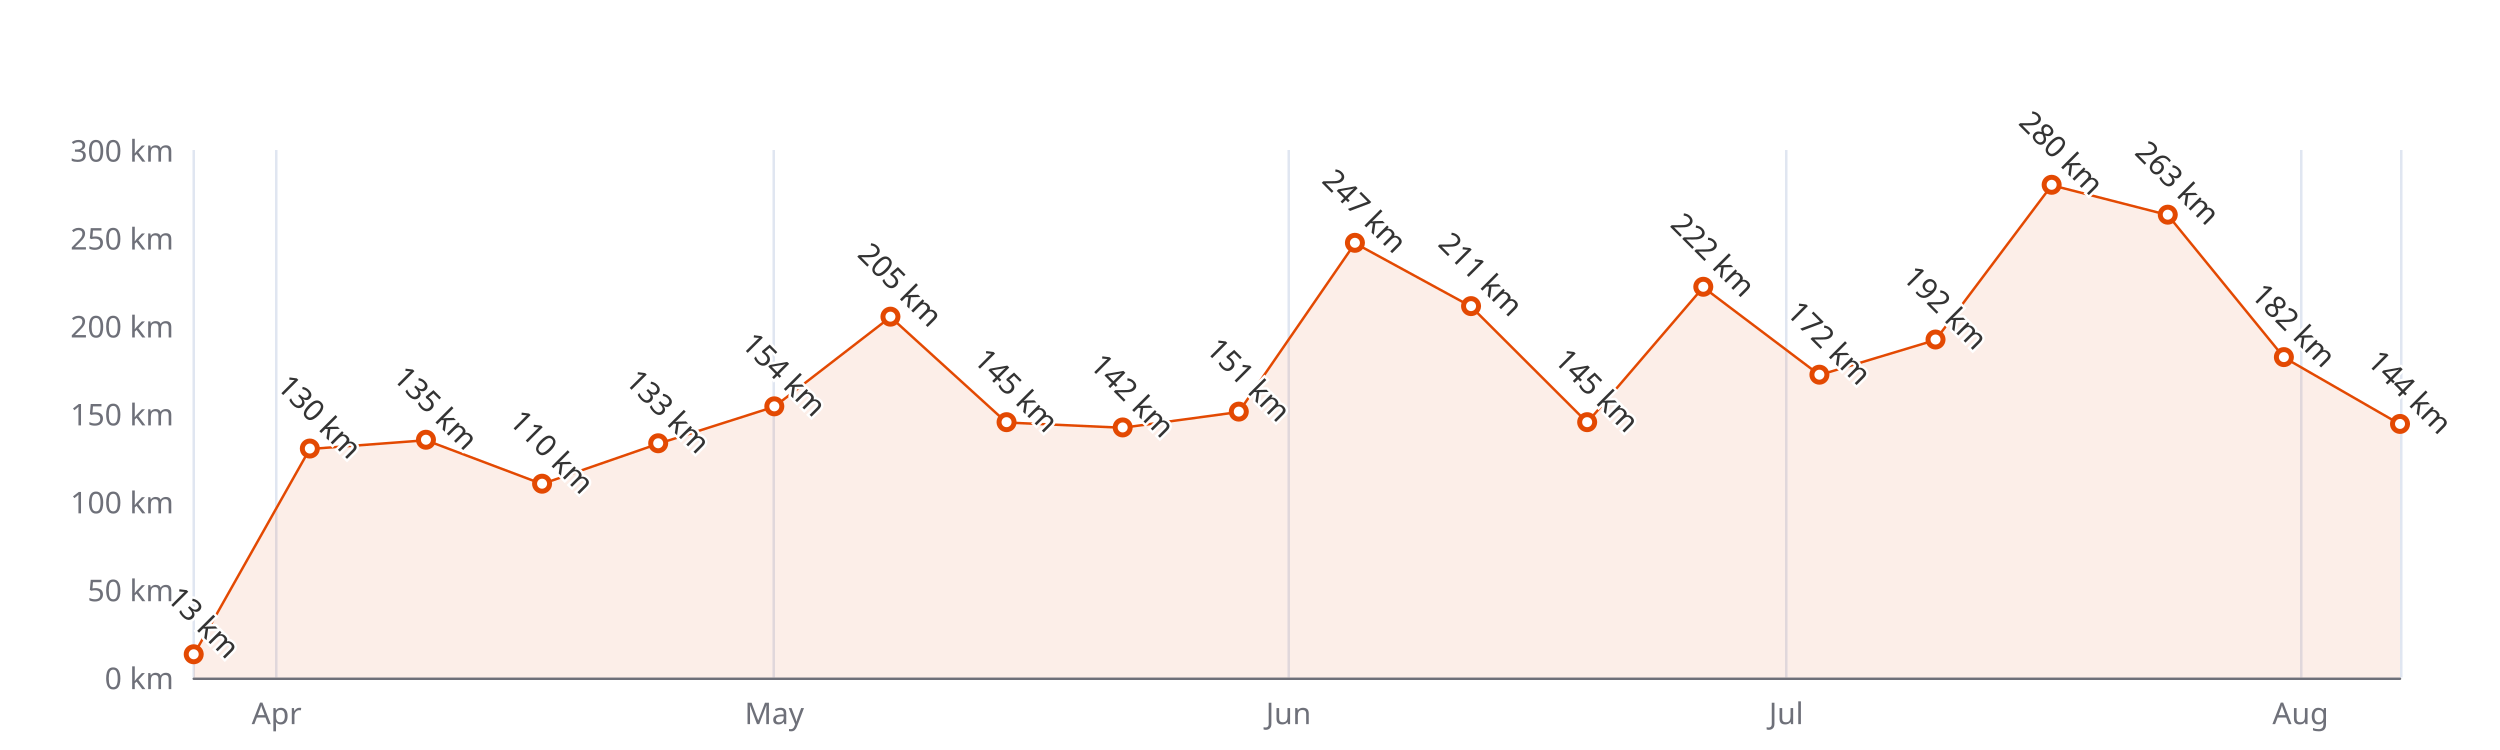
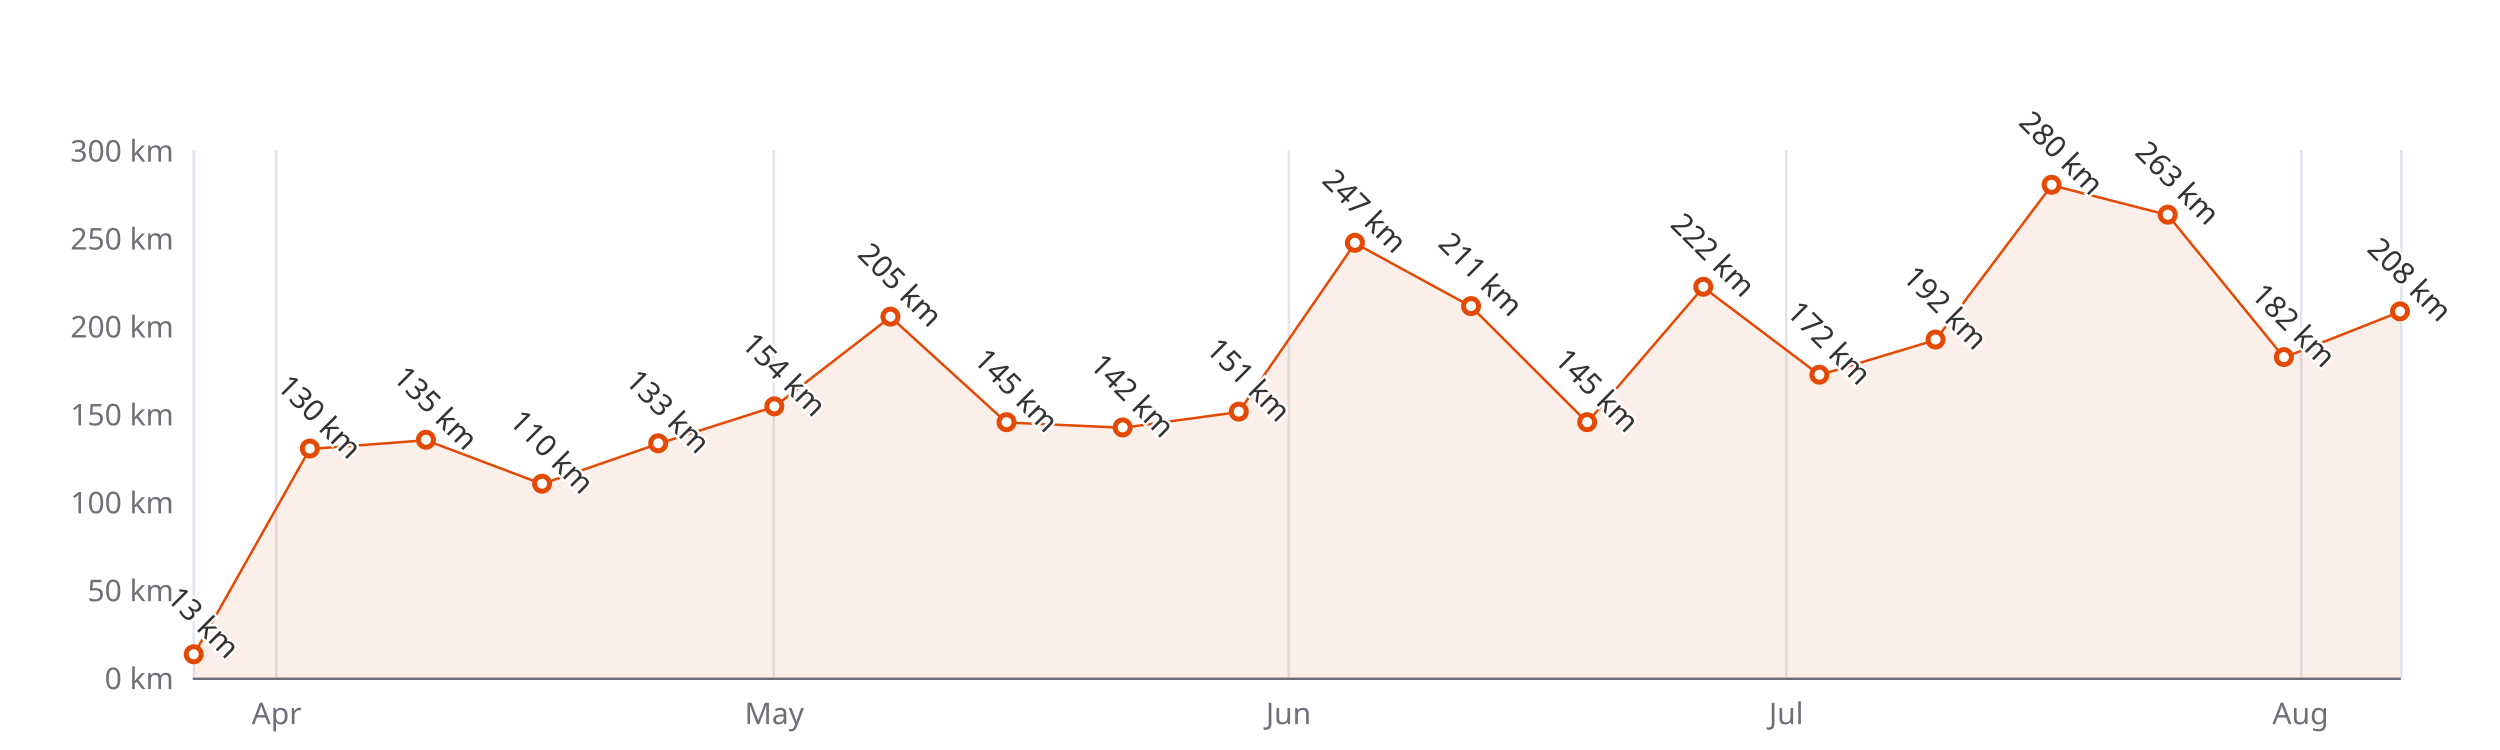
<svg xmlns="http://www.w3.org/2000/svg" width="1000" height="300" version="1.1" baseProfile="full" viewBox="0 0 1000 300">
  <rect width="1000" height="300" x="0" y="0" id="0" fill="#ffffff" />
  <path d="M77.5 60L77.5 271" fill="none" stroke="#E0E6F1" />
  <path d="M110.5 60L110.5 271" fill="none" stroke="#E0E6F1" />
  <path d="M309.5 60L309.5 271" fill="none" stroke="#E0E6F1" />
  <path d="M515.5 60L515.5 271" fill="none" stroke="#E0E6F1" />
  <path d="M714.5 60L714.5 271" fill="none" stroke="#E0E6F1" />
  <path d="M920.5 60L920.5 271" fill="none" stroke="#E0E6F1" />
  <path d="M960.5 60L960.5 271" fill="none" stroke="#E0E6F1" />
  <path d="M77.5 271.5L960 271.5" fill="none" stroke="#6E7079" stroke-linecap="round" />
  <text dominant-baseline="central" text-anchor="end" style="font-size:12px;font-family:sans-serif;" xml:space="preserve" transform="translate(69.48 271)" fill="#6E7079">0 km</text>
  <text dominant-baseline="central" text-anchor="end" style="font-size:12px;font-family:sans-serif;" xml:space="preserve" transform="translate(69.48 235.8333)" fill="#6E7079">50 km</text>
  <text dominant-baseline="central" text-anchor="end" style="font-size:12px;font-family:sans-serif;" xml:space="preserve" transform="translate(69.48 200.6667)" fill="#6E7079">100 km</text>
  <text dominant-baseline="central" text-anchor="end" style="font-size:12px;font-family:sans-serif;" xml:space="preserve" transform="translate(69.48 165.5)" fill="#6E7079">150 km</text>
  <text dominant-baseline="central" text-anchor="end" style="font-size:12px;font-family:sans-serif;" xml:space="preserve" transform="translate(69.48 130.3333)" fill="#6E7079">200 km</text>
  <text dominant-baseline="central" text-anchor="end" style="font-size:12px;font-family:sans-serif;" xml:space="preserve" transform="translate(69.48 95.1667)" fill="#6E7079">250 km</text>
  <text dominant-baseline="central" text-anchor="end" style="font-size:12px;font-family:sans-serif;" xml:space="preserve" transform="translate(69.48 60)" fill="#6E7079">300 km</text>
  <text dominant-baseline="central" text-anchor="middle" style="font: normal normal 12px sans-serif" y="6" transform="translate(110.6574 279)" fill="#6E7079">Apr</text>
  <text dominant-baseline="central" text-anchor="middle" style="font: normal normal 12px sans-serif" y="6" transform="translate(309.7221 279)" fill="#6E7079">May</text>
  <text dominant-baseline="central" text-anchor="middle" style="font: normal normal 12px sans-serif" y="6" transform="translate(515.4223 279)" fill="#6E7079">Jun</text>
  <text dominant-baseline="central" text-anchor="middle" style="font: normal normal 12px sans-serif" y="6" transform="translate(714.4869 279)" fill="#6E7079">Jul</text>
  <text dominant-baseline="central" text-anchor="middle" style="font: normal normal 12px sans-serif" y="6" transform="translate(920.1871 279)" fill="#6E7079">Aug</text>
  <g clip-path="url(#zr0-c0)">
-     <path d="M77.5 261.9L123.9 179.6L170.4 176.1L216.8 193.6L263.3 177.5L309.7 162.7L356.2 126.8L402.6 169L449.1 171.1L495.5 164.8L542 97.3L588.4 122.6L634.9 169L681.3 114.9L727.8 150L774.2 136L820.7 74.1L867.1 86L913.6 143L960 169.7L960 271L913.6 271L867.1 271L820.7 271L774.2 271L727.8 271L681.3 271L634.9 271L588.4 271L542 271L495.5 271L449.1 271L402.6 271L356.2 271L309.7 271L263.3 271L216.8 271L170.4 271L123.9 271L77.5 271Z" fill="rgb(227,73,2)" fill-opacity="0.09" />
-     <path d="M77.5 261.9L123.9 179.6L170.4 176.1L216.8 193.6L263.3 177.5L309.7 162.7L356.2 126.8L402.6 169L449.1 171.1L495.5 164.8L542 97.3L588.4 122.6L634.9 169L681.3 114.9L727.8 150L774.2 136L820.7 74.1L867.1 86L913.6 143L960 169.7" fill="none" stroke="#E34902" stroke-linejoin="bevel" />
+     <path d="M77.5 261.9L123.9 179.6L170.4 176.1L216.8 193.6L263.3 177.5L309.7 162.7L356.2 126.8L402.6 169L449.1 171.1L495.5 164.8L542 97.3L588.4 122.6L634.9 169L681.3 114.9L727.8 150L774.2 136L820.7 74.1L867.1 86L913.6 143L960 124.7L960 271L913.6 271L867.1 271L820.7 271L774.2 271L727.8 271L681.3 271L634.9 271L588.4 271L542 271L495.5 271L449.1 271L402.6 271L356.2 271L309.7 271L263.3 271L216.8 271L170.4 271L123.9 271L77.5 271Z" fill="rgb(227,73,2)" fill-opacity="0.09" />
+     <path d="M77.5 261.9L123.9 179.6L170.4 176.1L216.8 193.6L263.3 177.5L309.7 162.7L356.2 126.8L402.6 169L449.1 171.1L495.5 164.8L542 97.3L588.4 122.6L634.9 169L681.3 114.9L727.8 150L774.2 136L820.7 74.1L867.1 86L913.6 143L960 124.7" fill="none" stroke="#E34902" stroke-linejoin="bevel" />
  </g>
  <path d="M1 0A1 1 0 1 1 1 -0.1A1 1 0 0 1 1 0" transform="matrix(3,0,0,3,77.48,261.8567)" fill="#fff" stroke="#E34902" stroke-width="0.667" />
  <path d="M1 0A1 1 0 1 1 1 -0.1A1 1 0 0 1 1 0" transform="matrix(3,0,0,3,123.9284,179.5667)" fill="#fff" stroke="#E34902" stroke-width="0.667" />
  <path d="M1 0A1 1 0 1 1 1 -0.1A1 1 0 0 1 1 0" transform="matrix(3,0,0,3,170.3768,176.05)" fill="#fff" stroke="#E34902" stroke-width="0.667" />
  <path d="M1 0A1 1 0 1 1 1 -0.1A1 1 0 0 1 1 0" transform="matrix(3,0,0,3,216.8253,193.6333)" fill="#fff" stroke="#E34902" stroke-width="0.667" />
  <path d="M1 0A1 1 0 1 1 1 -0.1A1 1 0 0 1 1 0" transform="matrix(3,0,0,3,263.2737,177.4567)" fill="#fff" stroke="#E34902" stroke-width="0.667" />
  <path d="M1 0A1 1 0 1 1 1 -0.1A1 1 0 0 1 1 0" transform="matrix(3,0,0,3,309.7221,162.6867)" fill="#fff" stroke="#E34902" stroke-width="0.667" />
  <path d="M1 0A1 1 0 1 1 1 -0.1A1 1 0 0 1 1 0" transform="matrix(3,0,0,3,356.1705,126.8167)" fill="#fff" stroke="#E34902" stroke-width="0.667" />
  <path d="M1 0A1 1 0 1 1 1 -0.1A1 1 0 0 1 1 0" transform="matrix(3,0,0,3,402.619,169.0167)" fill="#fff" stroke="#E34902" stroke-width="0.667" />
  <path d="M1 0A1 1 0 1 1 1 -0.1A1 1 0 0 1 1 0" transform="matrix(3,0,0,3,449.0674,171.1267)" fill="#fff" stroke="#E34902" stroke-width="0.667" />
  <path d="M1 0A1 1 0 1 1 1 -0.1A1 1 0 0 1 1 0" transform="matrix(3,0,0,3,495.5158,164.7967)" fill="#fff" stroke="#E34902" stroke-width="0.667" />
  <path d="M1 0A1 1 0 1 1 1 -0.1A1 1 0 0 1 1 0" transform="matrix(3,0,0,3,541.9642,97.2767)" fill="#fff" stroke="#E34902" stroke-width="0.667" />
  <path d="M1 0A1 1 0 1 1 1 -0.1A1 1 0 0 1 1 0" transform="matrix(3,0,0,3,588.4127,122.5967)" fill="#fff" stroke="#E34902" stroke-width="0.667" />
  <path d="M1 0A1 1 0 1 1 1 -0.1A1 1 0 0 1 1 0" transform="matrix(3,0,0,3,634.861,169.0167)" fill="#fff" stroke="#E34902" stroke-width="0.667" />
  <path d="M1 0A1 1 0 1 1 1 -0.1A1 1 0 0 1 1 0" transform="matrix(3,0,0,3,681.3094,114.86)" fill="#fff" stroke="#E34902" stroke-width="0.667" />
  <path d="M1 0A1 1 0 1 1 1 -0.1A1 1 0 0 1 1 0" transform="matrix(3,0,0,3,727.7579,150.0267)" fill="#fff" stroke="#E34902" stroke-width="0.667" />
  <path d="M1 0A1 1 0 1 1 1 -0.1A1 1 0 0 1 1 0" transform="matrix(3,0,0,3,774.2063,135.96)" fill="#fff" stroke="#E34902" stroke-width="0.667" />
  <path d="M1 0A1 1 0 1 1 1 -0.1A1 1 0 0 1 1 0" transform="matrix(3,0,0,3,820.6547,74.0667)" fill="#fff" stroke="#E34902" stroke-width="0.667" />
  <path d="M1 0A1 1 0 1 1 1 -0.1A1 1 0 0 1 1 0" transform="matrix(3,0,0,3,867.1031,86.0233)" fill="#fff" stroke="#E34902" stroke-width="0.667" />
  <path d="M1 0A1 1 0 1 1 1 -0.1A1 1 0 0 1 1 0" transform="matrix(3,0,0,3,913.5516,142.9933)" fill="#fff" stroke="#E34902" stroke-width="0.667" />
-   <path d="M1 0A1 1 0 1 1 1 -0.1A1 1 0 0 1 1 0" transform="matrix(3,0,0,3,960,169.72)" fill="#fff" stroke="#E34902" stroke-width="0.667" />
+   <path d="M1 0A1 1 0 1 1 1 -0.1A1 1 0 0 1 1 0" transform="matrix(3,0,0,3,960,124.7067)" fill="#fff" stroke="#E34902" stroke-width="0.667" />
  <text dominant-baseline="central" text-anchor="middle" style="font-size:12px;font-family:sans-serif;" xml:space="preserve" y="-6" transform="matrix(0.707,0.707,-0.707,0.707,77.48,252.8567)" fill="#333" stroke="rgb(255,255,255)" stroke-width="2" paint-order="stroke" stroke-miterlimit="2">13 km</text>
  <text dominant-baseline="central" text-anchor="middle" style="font-size:12px;font-family:sans-serif;" xml:space="preserve" y="-6" transform="matrix(0.707,0.707,-0.707,0.707,123.9284,170.5667)" fill="#333" stroke="rgb(255,255,255)" stroke-width="2" paint-order="stroke" stroke-miterlimit="2">130 km</text>
  <text dominant-baseline="central" text-anchor="middle" style="font-size:12px;font-family:sans-serif;" xml:space="preserve" y="-6" transform="matrix(0.707,0.707,-0.707,0.707,170.3768,167.05)" fill="#333" stroke="rgb(255,255,255)" stroke-width="2" paint-order="stroke" stroke-miterlimit="2">135 km</text>
  <text dominant-baseline="central" text-anchor="middle" style="font-size:12px;font-family:sans-serif;" xml:space="preserve" y="-6" transform="matrix(0.707,0.707,-0.707,0.707,216.8253,184.6333)" fill="#333" stroke="rgb(255,255,255)" stroke-width="2" paint-order="stroke" stroke-miterlimit="2">110 km</text>
  <text dominant-baseline="central" text-anchor="middle" style="font-size:12px;font-family:sans-serif;" xml:space="preserve" y="-6" transform="matrix(0.707,0.707,-0.707,0.707,263.2737,168.4567)" fill="#333" stroke="rgb(255,255,255)" stroke-width="2" paint-order="stroke" stroke-miterlimit="2">133 km</text>
  <text dominant-baseline="central" text-anchor="middle" style="font-size:12px;font-family:sans-serif;" xml:space="preserve" y="-6" transform="matrix(0.707,0.707,-0.707,0.707,309.7221,153.6867)" fill="#333" stroke="rgb(255,255,255)" stroke-width="2" paint-order="stroke" stroke-miterlimit="2">154 km</text>
  <text dominant-baseline="central" text-anchor="middle" style="font-size:12px;font-family:sans-serif;" xml:space="preserve" y="-6" transform="matrix(0.707,0.707,-0.707,0.707,356.1705,117.8167)" fill="#333" stroke="rgb(255,255,255)" stroke-width="2" paint-order="stroke" stroke-miterlimit="2">205 km</text>
  <text dominant-baseline="central" text-anchor="middle" style="font-size:12px;font-family:sans-serif;" xml:space="preserve" y="-6" transform="matrix(0.707,0.707,-0.707,0.707,402.619,160.0167)" fill="#333" stroke="rgb(255,255,255)" stroke-width="2" paint-order="stroke" stroke-miterlimit="2">145 km</text>
  <text dominant-baseline="central" text-anchor="middle" style="font-size:12px;font-family:sans-serif;" xml:space="preserve" y="-6" transform="matrix(0.707,0.707,-0.707,0.707,449.0674,162.1267)" fill="#333" stroke="rgb(255,255,255)" stroke-width="2" paint-order="stroke" stroke-miterlimit="2">142 km</text>
  <text dominant-baseline="central" text-anchor="middle" style="font-size:12px;font-family:sans-serif;" xml:space="preserve" y="-6" transform="matrix(0.707,0.707,-0.707,0.707,495.5158,155.7967)" fill="#333" stroke="rgb(255,255,255)" stroke-width="2" paint-order="stroke" stroke-miterlimit="2">151 km</text>
  <text dominant-baseline="central" text-anchor="middle" style="font-size:12px;font-family:sans-serif;" xml:space="preserve" y="-6" transform="matrix(0.707,0.707,-0.707,0.707,541.9642,88.2767)" fill="#333" stroke="rgb(255,255,255)" stroke-width="2" paint-order="stroke" stroke-miterlimit="2">247 km</text>
  <text dominant-baseline="central" text-anchor="middle" style="font-size:12px;font-family:sans-serif;" xml:space="preserve" y="-6" transform="matrix(0.707,0.707,-0.707,0.707,588.4127,113.5967)" fill="#333" stroke="rgb(255,255,255)" stroke-width="2" paint-order="stroke" stroke-miterlimit="2">211 km</text>
  <text dominant-baseline="central" text-anchor="middle" style="font-size:12px;font-family:sans-serif;" xml:space="preserve" y="-6" transform="matrix(0.707,0.707,-0.707,0.707,634.861,160.0167)" fill="#333" stroke="rgb(255,255,255)" stroke-width="2" paint-order="stroke" stroke-miterlimit="2">145 km</text>
  <text dominant-baseline="central" text-anchor="middle" style="font-size:12px;font-family:sans-serif;" xml:space="preserve" y="-6" transform="matrix(0.707,0.707,-0.707,0.707,681.3094,105.86)" fill="#333" stroke="rgb(255,255,255)" stroke-width="2" paint-order="stroke" stroke-miterlimit="2">222 km</text>
  <text dominant-baseline="central" text-anchor="middle" style="font-size:12px;font-family:sans-serif;" xml:space="preserve" y="-6" transform="matrix(0.707,0.707,-0.707,0.707,727.7579,141.0267)" fill="#333" stroke="rgb(255,255,255)" stroke-width="2" paint-order="stroke" stroke-miterlimit="2">172 km</text>
  <text dominant-baseline="central" text-anchor="middle" style="font-size:12px;font-family:sans-serif;" xml:space="preserve" y="-6" transform="matrix(0.707,0.707,-0.707,0.707,774.2063,126.96)" fill="#333" stroke="rgb(255,255,255)" stroke-width="2" paint-order="stroke" stroke-miterlimit="2">192 km</text>
  <text dominant-baseline="central" text-anchor="middle" style="font-size:12px;font-family:sans-serif;" xml:space="preserve" y="-6" transform="matrix(0.707,0.707,-0.707,0.707,820.6547,65.0667)" fill="#333" stroke="rgb(255,255,255)" stroke-width="2" paint-order="stroke" stroke-miterlimit="2">280 km</text>
  <text dominant-baseline="central" text-anchor="middle" style="font-size:12px;font-family:sans-serif;" xml:space="preserve" y="-6" transform="matrix(0.707,0.707,-0.707,0.707,867.1031,77.0233)" fill="#333" stroke="rgb(255,255,255)" stroke-width="2" paint-order="stroke" stroke-miterlimit="2">263 km</text>
  <text dominant-baseline="central" text-anchor="middle" style="font-size:12px;font-family:sans-serif;" xml:space="preserve" y="-6" transform="matrix(0.707,0.707,-0.707,0.707,913.5516,133.9933)" fill="#333" stroke="rgb(255,255,255)" stroke-width="2" paint-order="stroke" stroke-miterlimit="2">182 km</text>
-   <text dominant-baseline="central" text-anchor="middle" style="font-size:12px;font-family:sans-serif;" xml:space="preserve" y="-6" transform="matrix(0.707,0.707,-0.707,0.707,960,160.72)" fill="#333" stroke="rgb(255,255,255)" stroke-width="2" paint-order="stroke" stroke-miterlimit="2">144 km</text>
+   <text dominant-baseline="central" text-anchor="middle" style="font-size:12px;font-family:sans-serif;" xml:space="preserve" y="-6" transform="matrix(0.707,0.707,-0.707,0.707,960,115.7067)" fill="#333" stroke="rgb(255,255,255)" stroke-width="2" paint-order="stroke" stroke-miterlimit="2">208 km</text>
  <defs>
    <clipPath id="zr0-c0">
      <path d="M76 59.5l884 0l0 212l-884 0Z" fill="#000" />
    </clipPath>
  </defs>
</svg>
